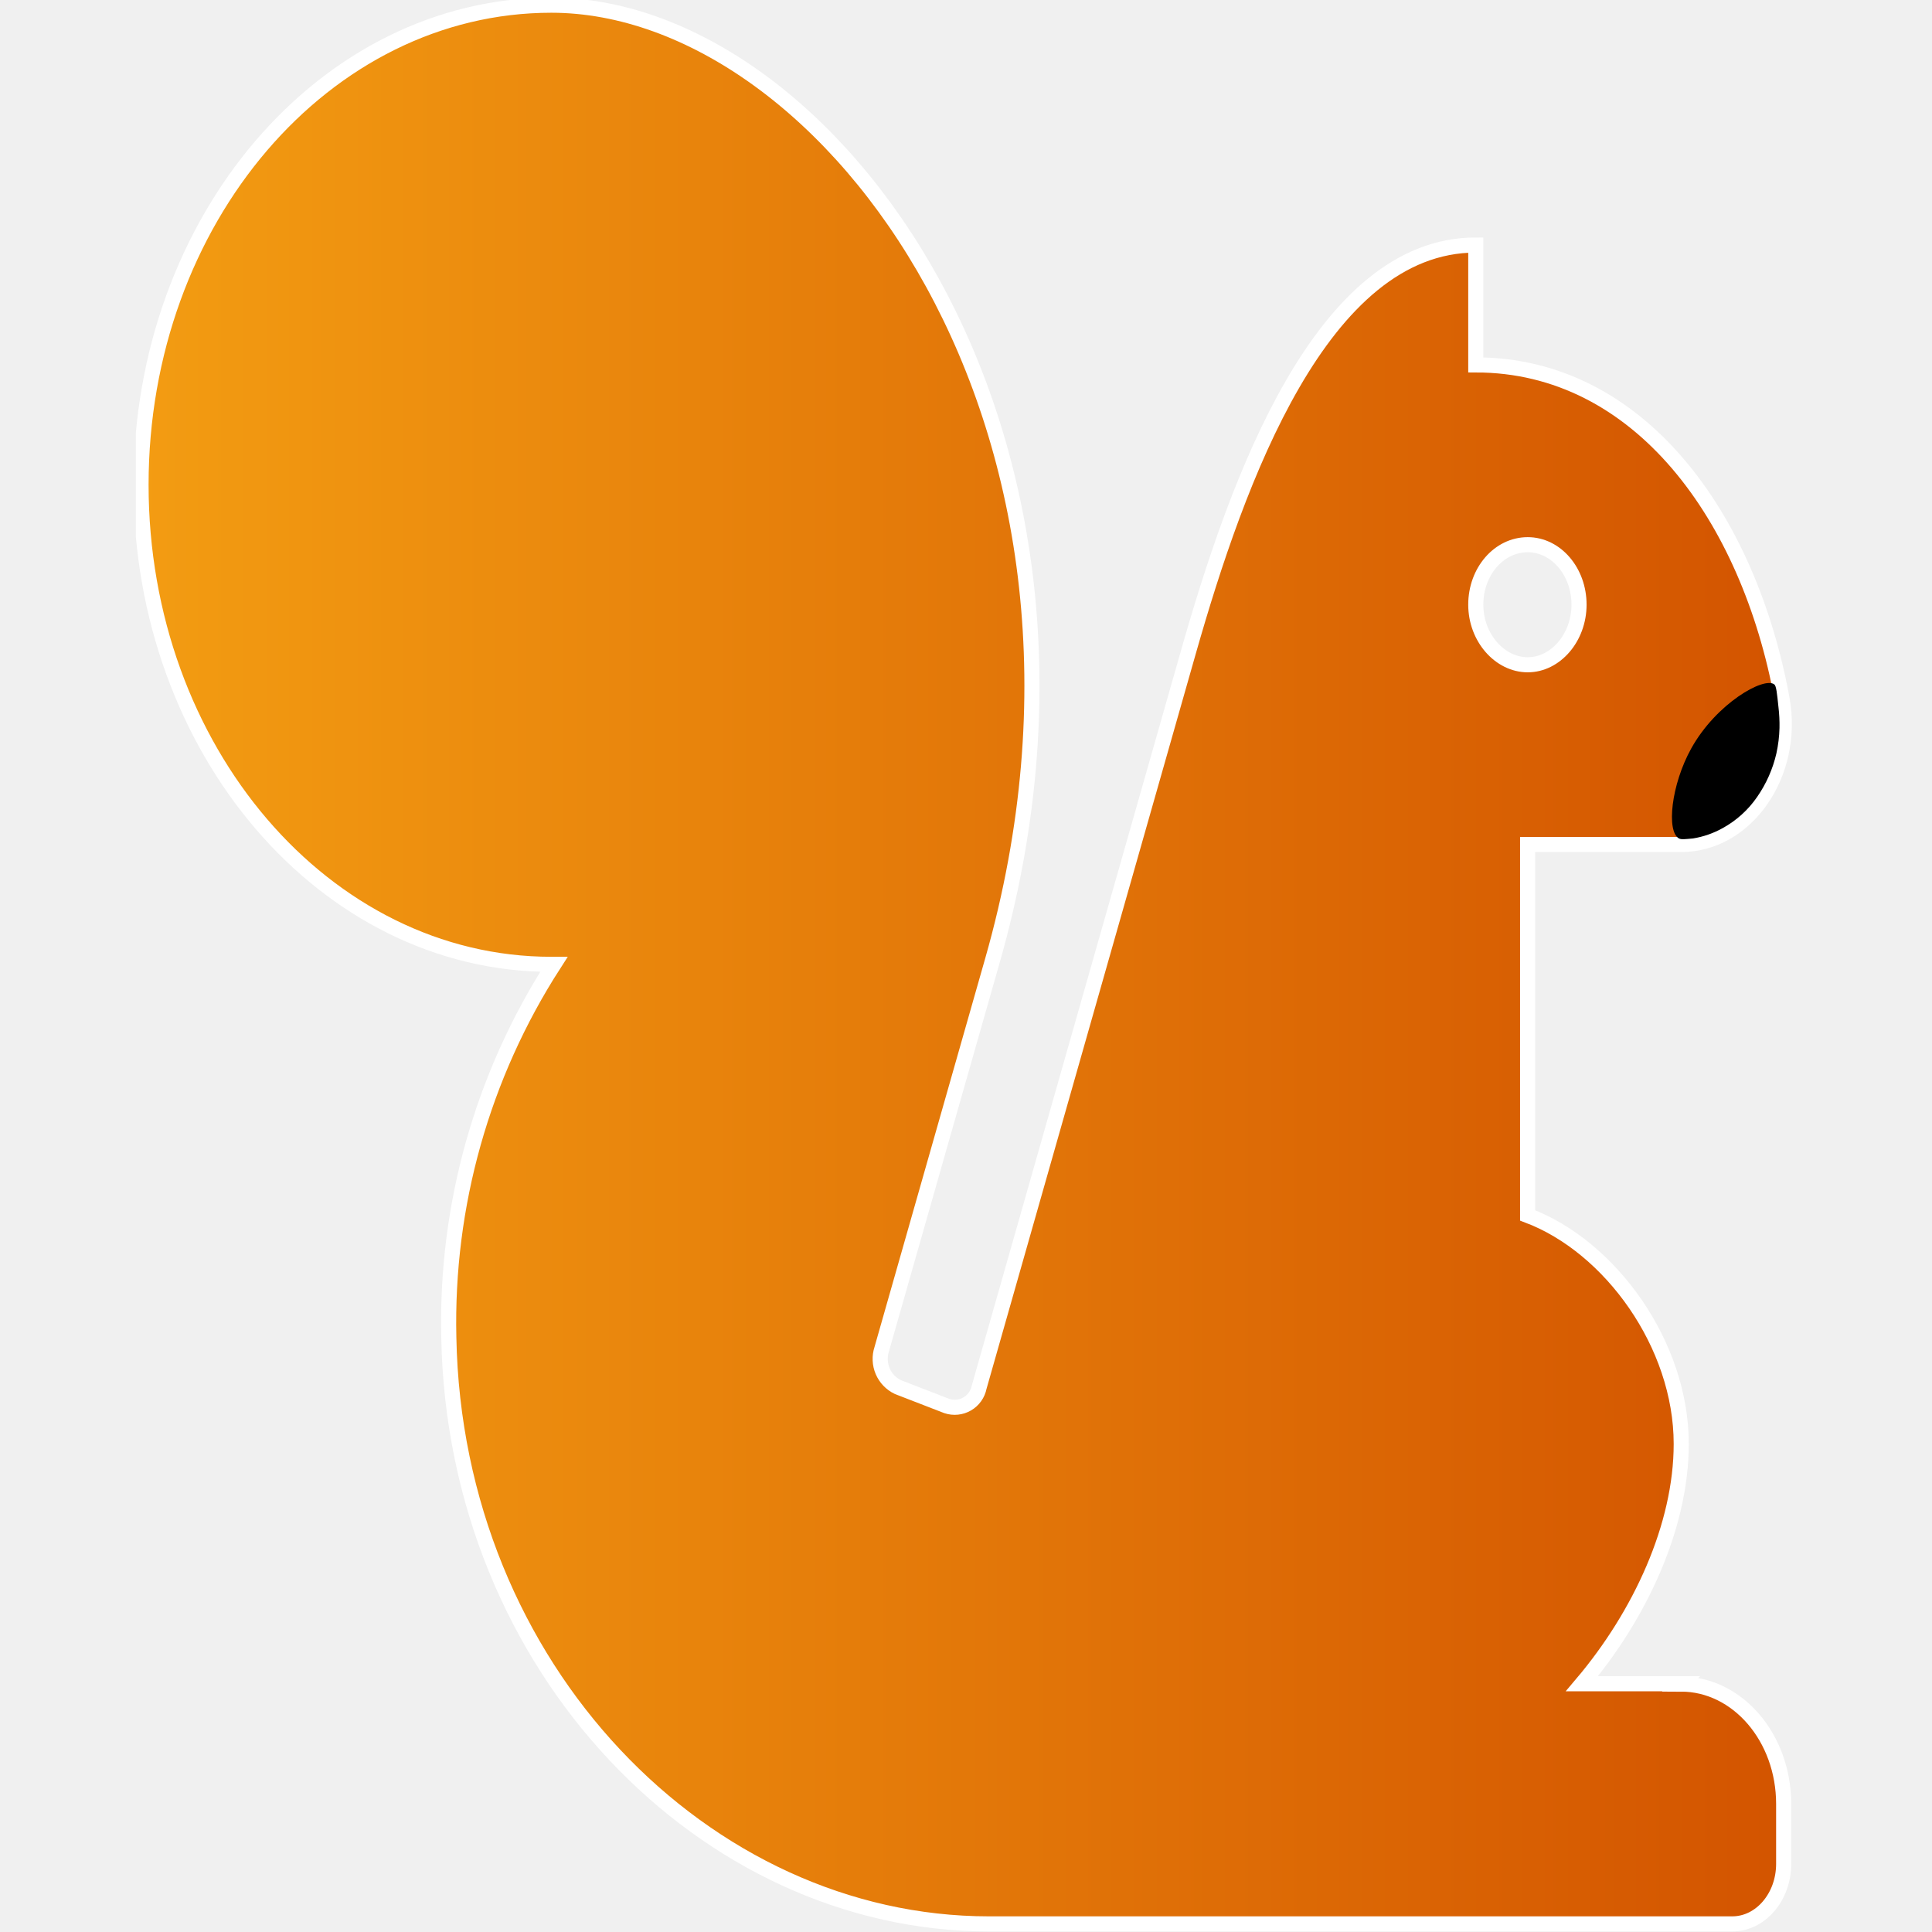
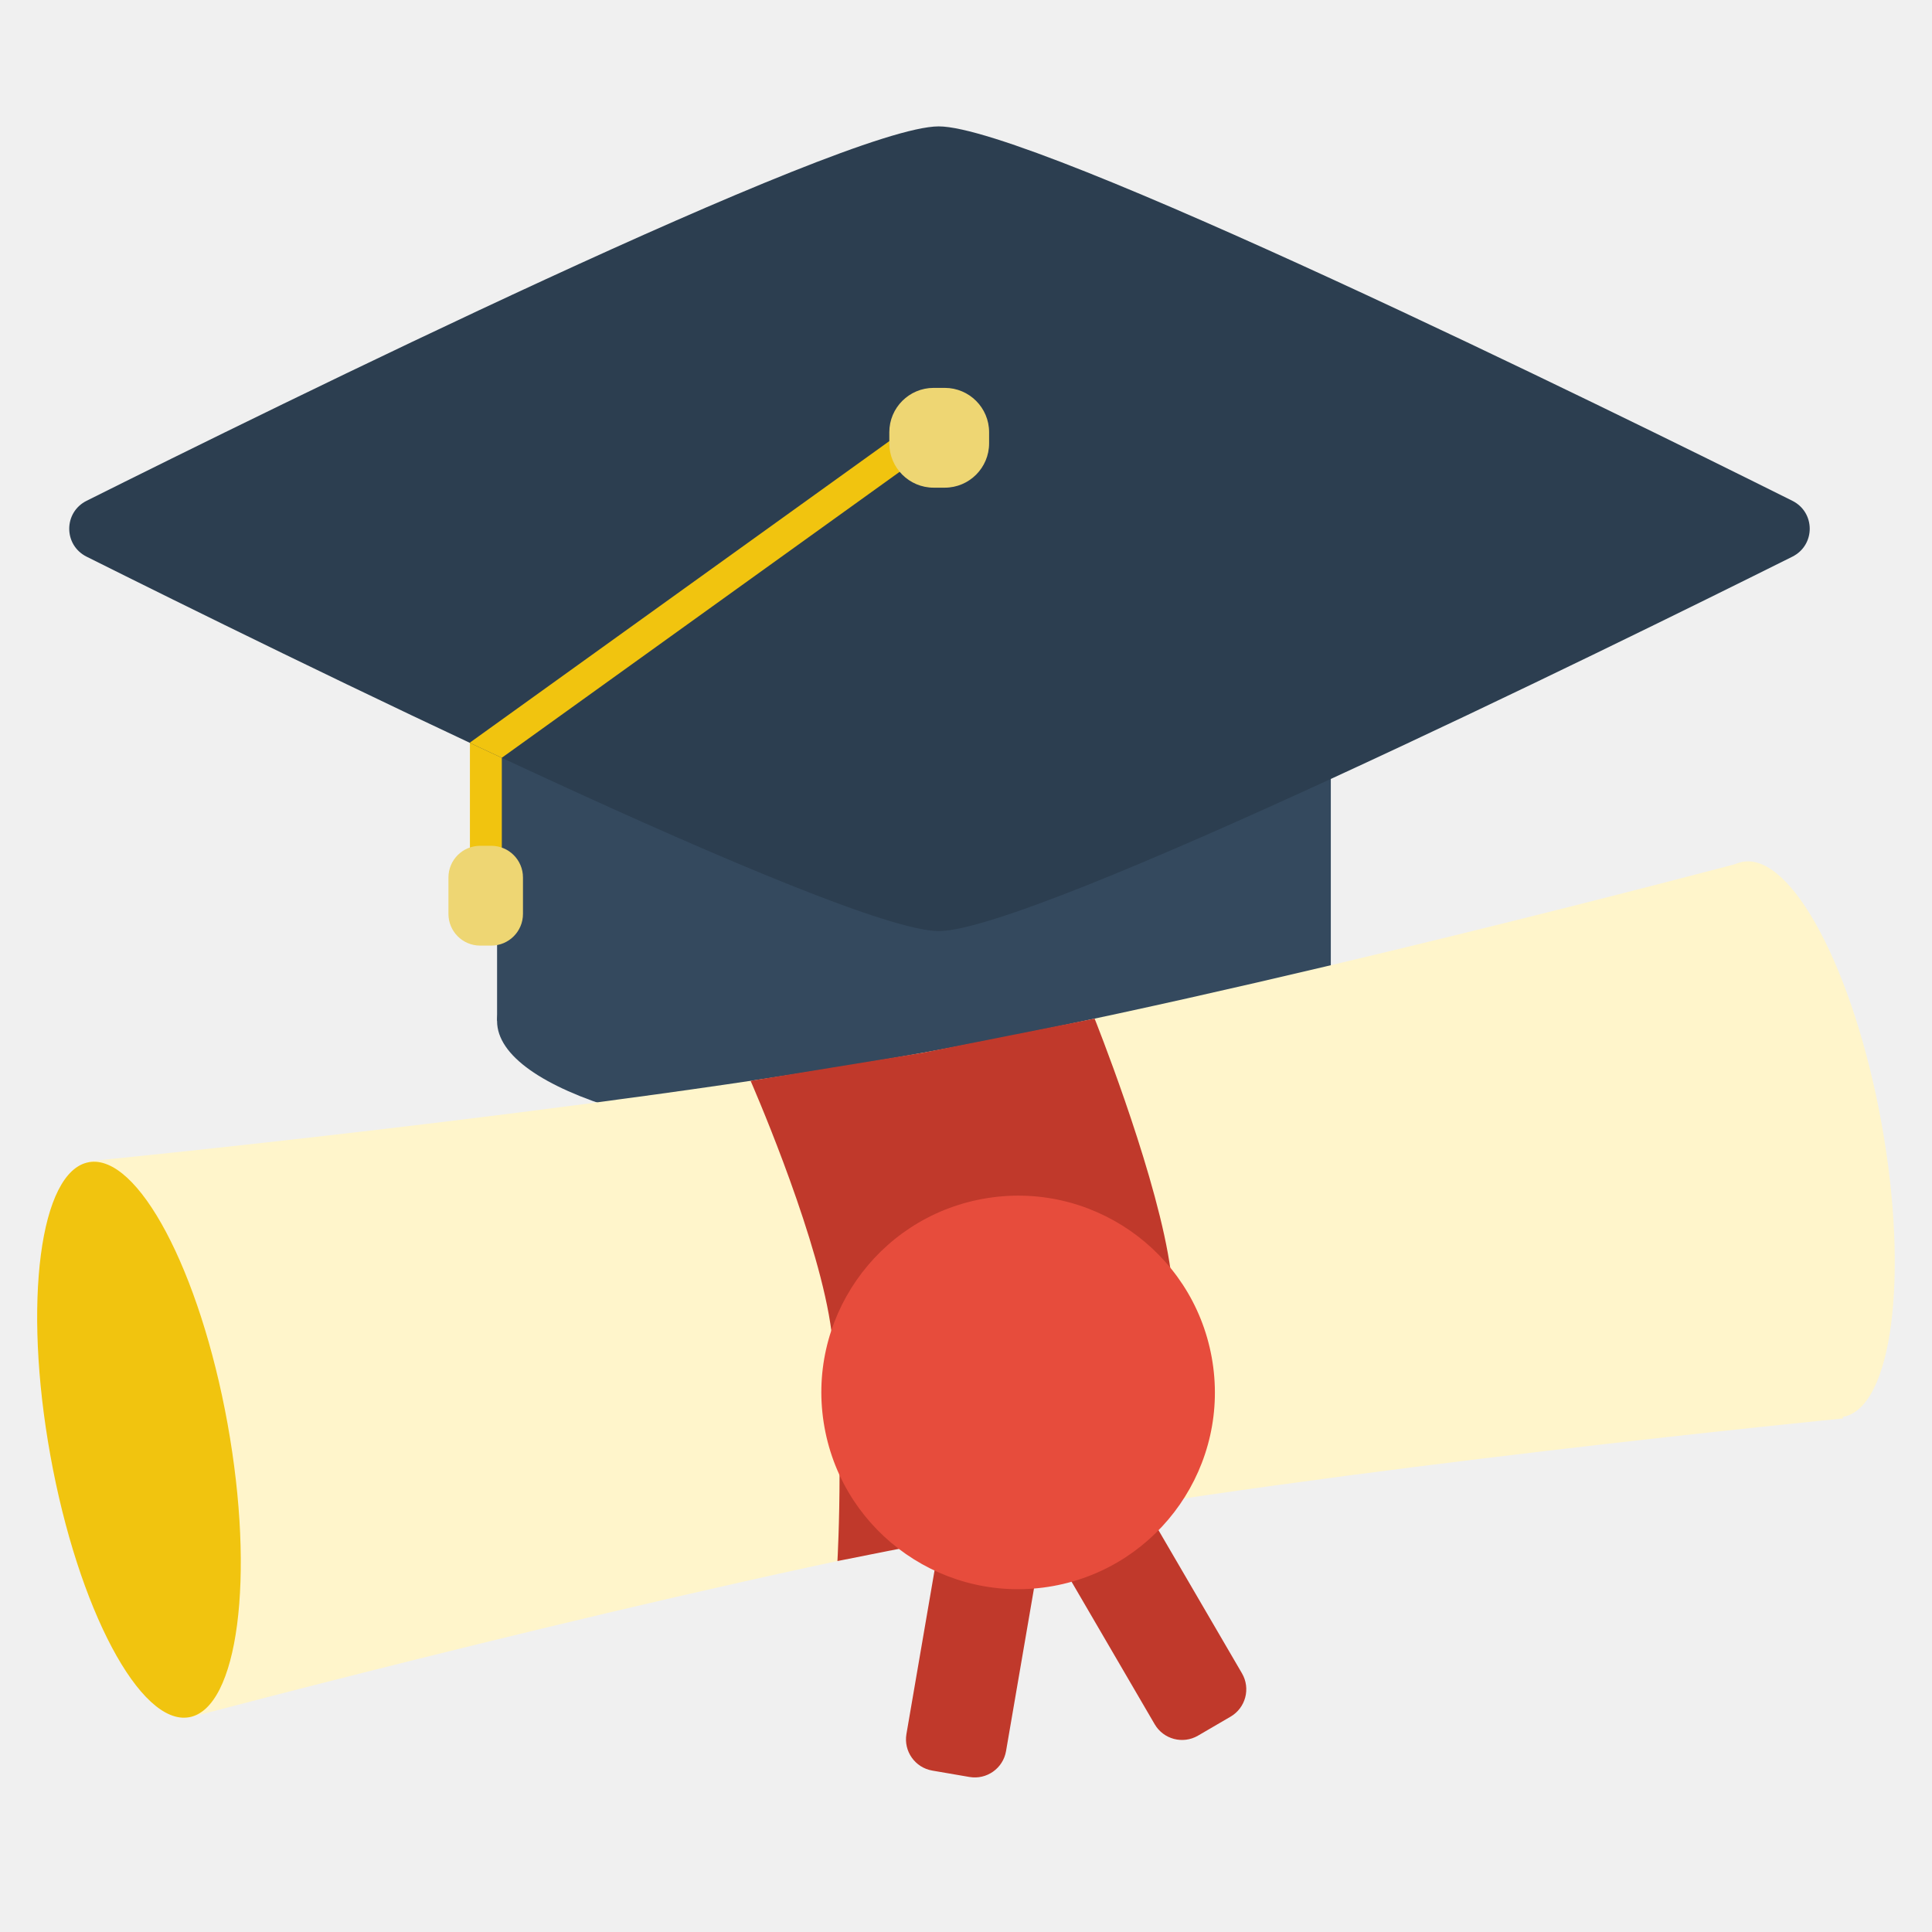
- <svg xmlns="http://www.w3.org/2000/svg" width="128" height="128" viewBox="0 0 128 128" fill="none">
-   <g clip-path="url(#clip0)">
-     <path d="M111.386 111.553H104.807C108.675 106.983 111.386 101.1 111.386 95.663C111.386 89.077 106.693 82.588 101.208 80.523V55.949H111.386C115.722 55.949 118.956 51.255 118.068 46.314C115.852 34.209 108.592 24.176 97.774 24.176V16.234C87.562 16.234 81.987 31.801 78.76 43.114L64.873 91.899C64.828 92.13 64.734 92.349 64.598 92.541C64.462 92.733 64.287 92.893 64.083 93.012C63.88 93.131 63.654 93.204 63.419 93.228C63.185 93.252 62.949 93.226 62.725 93.151L59.491 91.899C59.037 91.683 58.677 91.308 58.48 90.846C58.282 90.383 58.26 89.864 58.417 89.387L65.76 63.608C75.801 28.367 54.887 0.344 36.527 0.344C21.525 0.344 9.344 14.569 9.344 32.117C9.344 49.666 21.525 63.89 36.527 63.89C36.582 63.89 36.637 63.89 36.699 63.89C31.961 71.247 29.535 79.854 29.735 88.602C30.141 110.548 46.712 127.463 65.519 127.463H114.765C116.644 127.463 118.172 125.681 118.172 123.486V119.515C118.172 115.131 115.123 111.573 111.365 111.573L111.386 111.553ZM101.215 36.088C103.094 36.088 104.615 37.87 104.615 40.059C104.615 42.247 103.059 44.043 101.215 44.043C99.371 44.043 97.774 42.254 97.774 40.059C97.774 37.863 99.309 36.088 101.215 36.088Z" fill="url(#paint0_linear)" stroke="url(#paint1_linear)" stroke-miterlimit="10" />
-     <path d="M111.235 55.549C110.395 55.088 110.712 51.998 112.047 49.59C113.705 46.603 116.864 44.814 117.552 45.343C117.683 45.447 117.731 45.915 117.828 46.851C117.882 47.307 117.905 47.767 117.896 48.227C117.882 48.797 117.813 49.364 117.69 49.92C117.452 50.951 117.02 51.927 116.417 52.796C115.829 53.653 115.049 54.36 114.139 54.861C113.528 55.203 112.862 55.436 112.171 55.549C111.641 55.597 111.393 55.632 111.235 55.549Z" fill="black" />
+ <svg xmlns="http://www.w3.org/2000/svg" width="300" height="300" viewBox="0 0 300 300" fill="none">
+   <path d="M77.186 98.186V158.503H206.647V98.186H77.186Z" fill="#34495E" />
+   <ellipse cx="141.917" cy="158.552" rx="64.731" ry="19.468" fill="#34495E" />
+   <rect x="72.969" y="111.328" width="4.953" height="24.225" rx="1.968" fill="#F1C40F" />
+   <rect x="69.634" y="131.336" width="11.573" height="15.496" rx="4.92" fill="#EED673" />
+   <path d="M278.306 77.757C281.916 79.557 281.916 84.645 278.306 86.446C249.893 100.617 160.54 144.586 145.76 144.576C130.98 144.566 41.809 100.61 13.455 86.444C9.849 84.643 9.849 79.56 13.455 77.758C41.809 63.592 130.98 19.636 145.76 19.626C160.54 19.616 249.893 63.586 278.306 77.757Z" fill="#2C3E50" />
+   <mask id="mask0_1262_1781" style="mask-type:alpha" maskUnits="userSpaceOnUse" x="10" y="19" width="272" height="126">
+     <path d="M278.306 77.757C281.916 79.557 281.916 84.645 278.306 86.446C249.893 100.617 160.54 144.586 145.76 144.576C130.98 144.566 41.809 100.61 13.455 86.444C9.849 84.643 9.849 79.56 13.455 77.758C41.809 63.592 130.98 19.636 145.76 19.626C160.54 19.616 249.893 63.586 278.306 77.757Z" fill="#2C3E50" />
+   </mask>
+   <g mask="url(#mask0_1262_1781)">
+     <rect x="144.021" y="64.237" width="4.806" height="92.688" rx="1.968" transform="rotate(54.2923 144.021 64.2373)" fill="#F1C40F" />
+     <rect x="138.092" y="60.23" width="15.496" height="15.496" rx="6.888" fill="#EED673" />
  </g>
-   <defs>
-     <linearGradient id="paint0_linear" x1="9.344" y1="63.89" x2="118.22" y2="63.89" gradientUnits="userSpaceOnUse">
-       <stop stop-color="#F39C12" />
-       <stop offset="1" stop-color="#D35400" />
-     </linearGradient>
-     <linearGradient id="paint1_linear" x1="9" y1="63.89" x2="118.564" y2="63.89" gradientUnits="userSpaceOnUse">
-       <stop stop-color="white" />
-       <stop offset="1" stop-color="white" />
-     </linearGradient>
-     <clipPath id="clip0">
-       <rect width="110.108" height="128" fill="white" transform="translate(9)" />
-     </clipPath>
-   </defs>
+   <path d="M143.346 163.466C93.147 172.544 13.81 180.313 13.81 180.313L21.62 223.502L29.43 266.691C29.43 266.691 106.464 246.182 156.663 237.104C206.862 228.027 286.199 220.257 286.199 220.257L278.389 177.068L270.579 133.88C270.579 133.88 193.545 154.388 143.346 163.466Z" fill="#FFF5CB" />
+   <ellipse cx="21.581" cy="223.559" rx="13.976" ry="43.791" transform="rotate(-10.2505 21.5808 223.559)" fill="#F1C40F" />
+   <ellipse cx="278.411" cy="176.915" rx="13.976" ry="43.791" transform="rotate(-10.2505 278.411 176.915)" fill="#FFF5CB" />
+   <path d="M116.552 167.832L143.346 163.466L169.971 158.172C169.971 158.172 178.693 179.945 181.346 194.618C183.999 209.29 183.456 232.739 183.456 232.739L156.662 237.105L130.037 242.399C130.037 242.399 131.36 218.851 128.699 204.138C126.039 189.426 116.552 167.832 116.552 167.832Z" fill="#C0392B" />
+   <rect x="162.012" y="238.1" width="15.692" height="39.231" rx="4.92" transform="rotate(-30.2505 162.012 238.1)" fill="#C0392B" />
+   <rect x="146.562" y="235.439" width="15.692" height="39.231" rx="4.92" transform="rotate(9.74951 146.562 235.439)" fill="#C0392B" />
+   <circle cx="158.093" cy="216.215" r="30.551" transform="rotate(-10.2505 158.093 216.215)" fill="#E74C3C" />
</svg>
